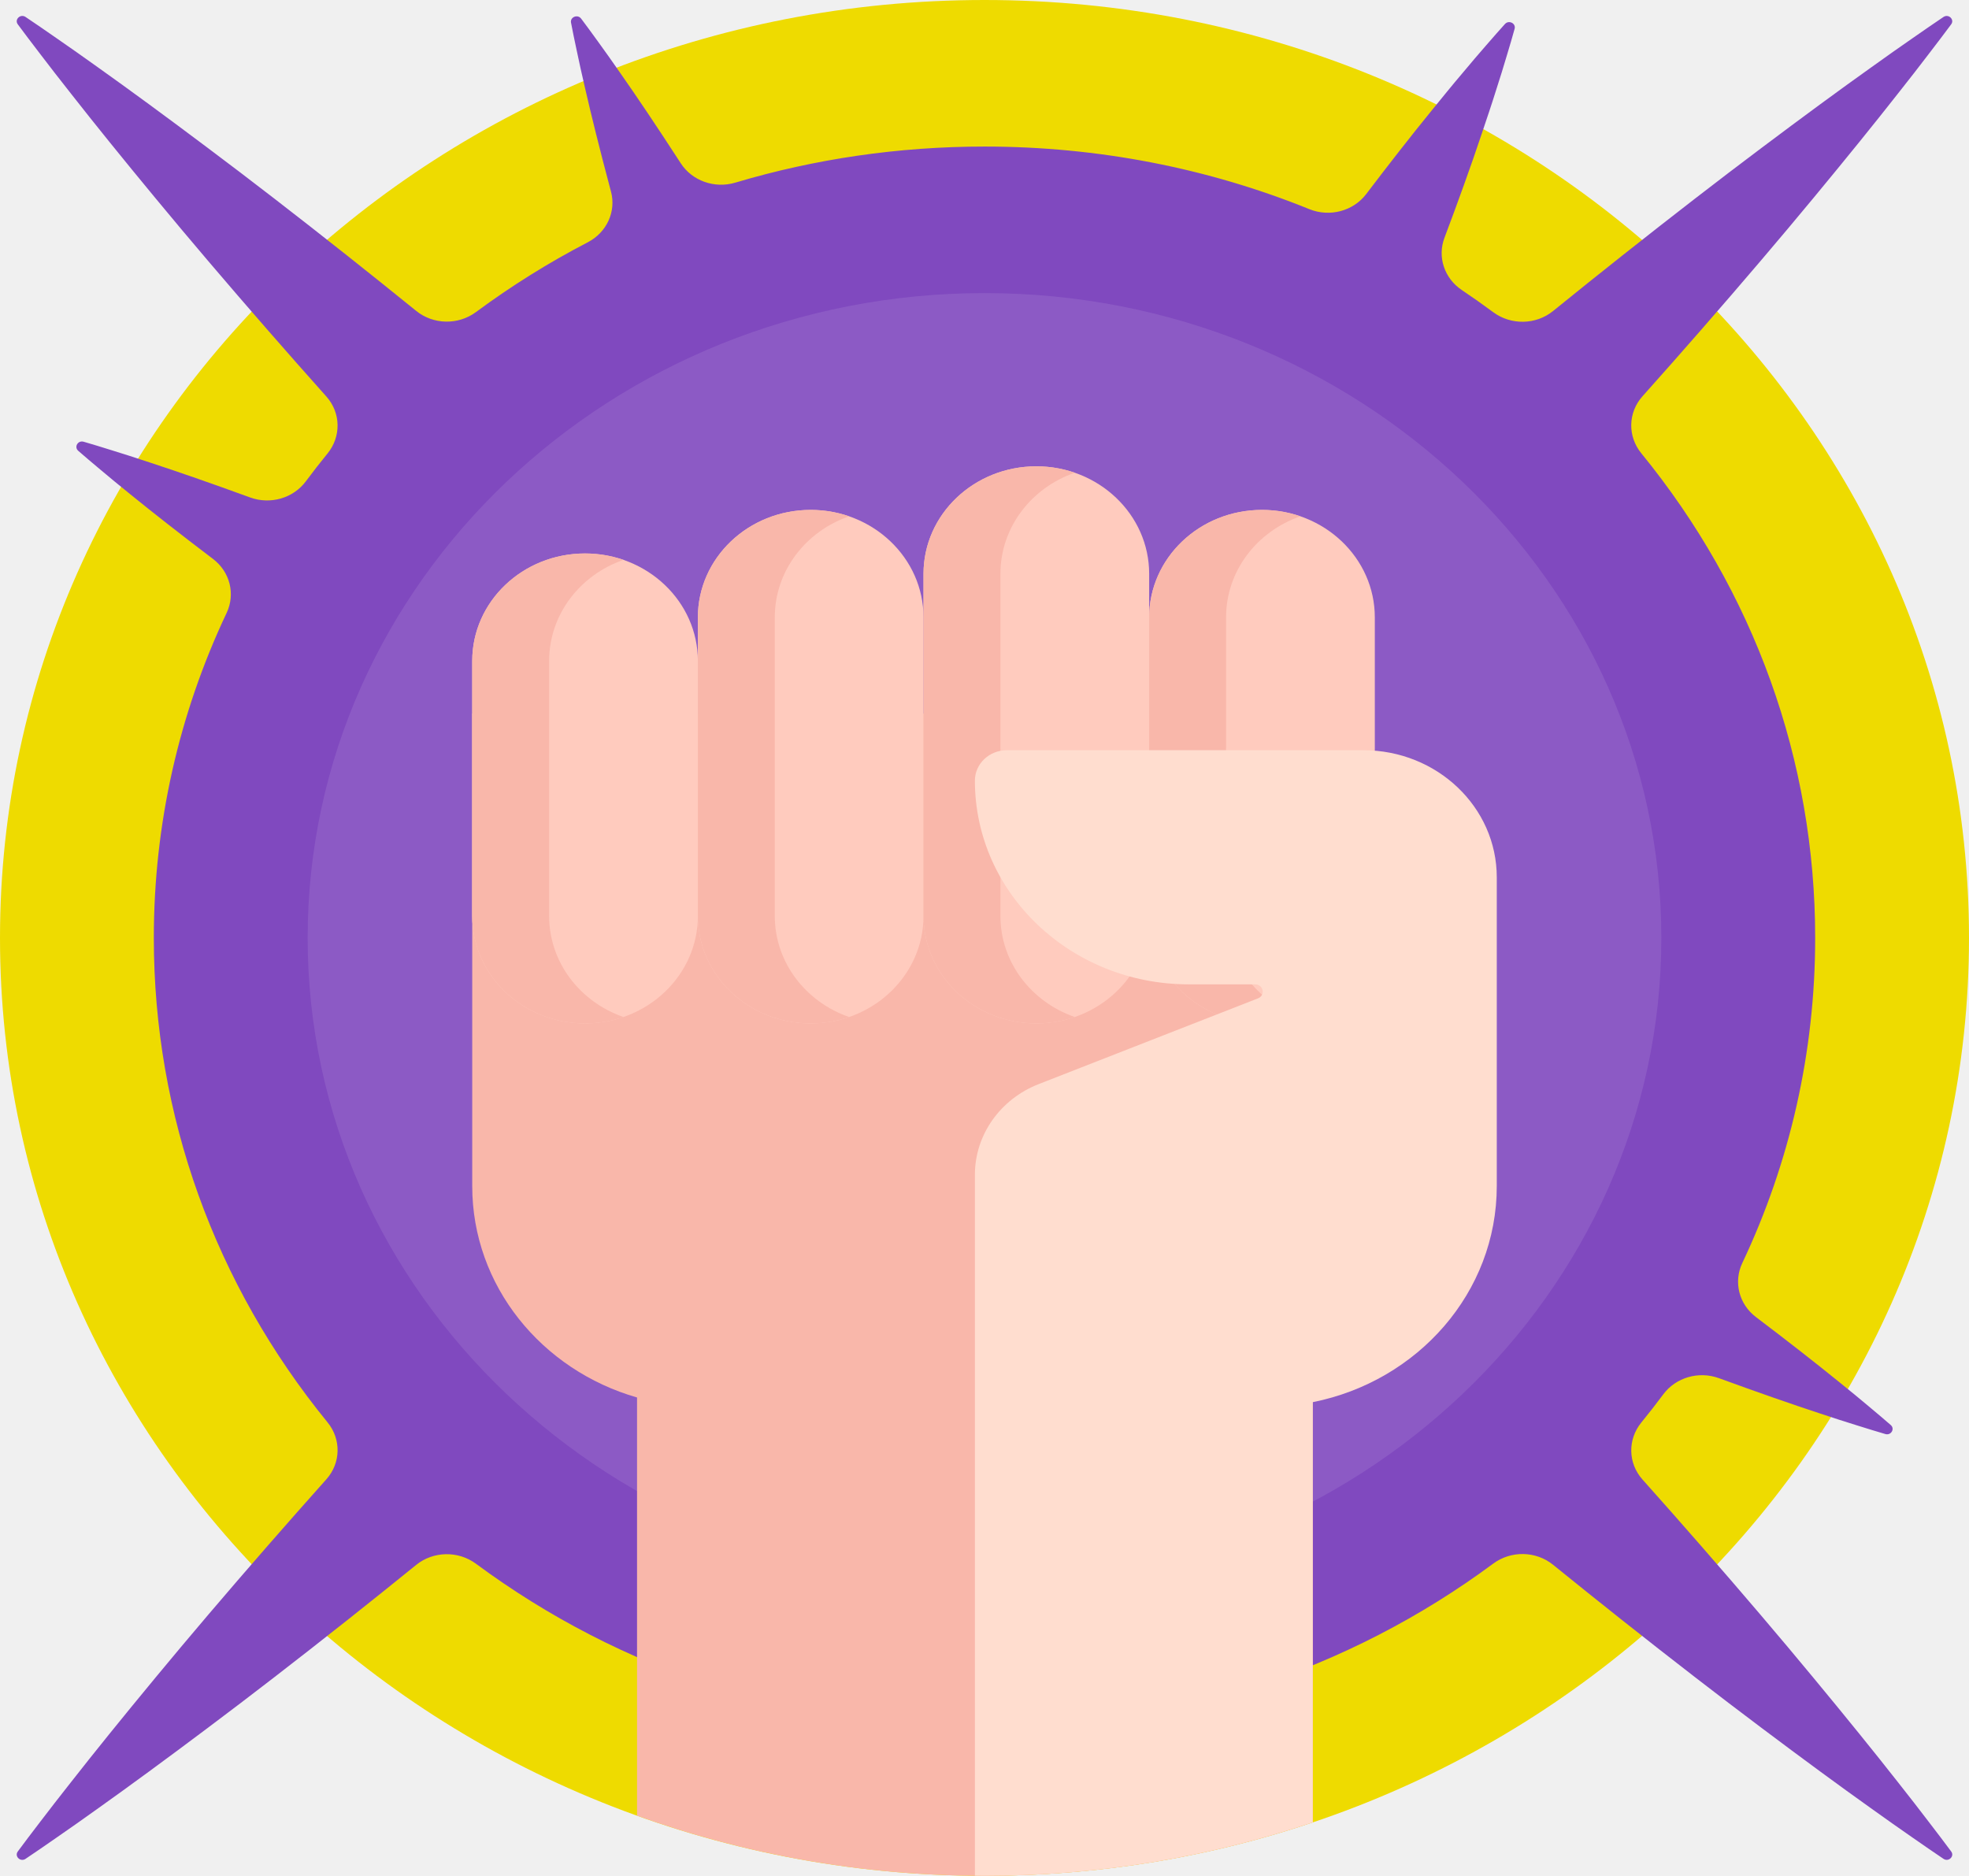
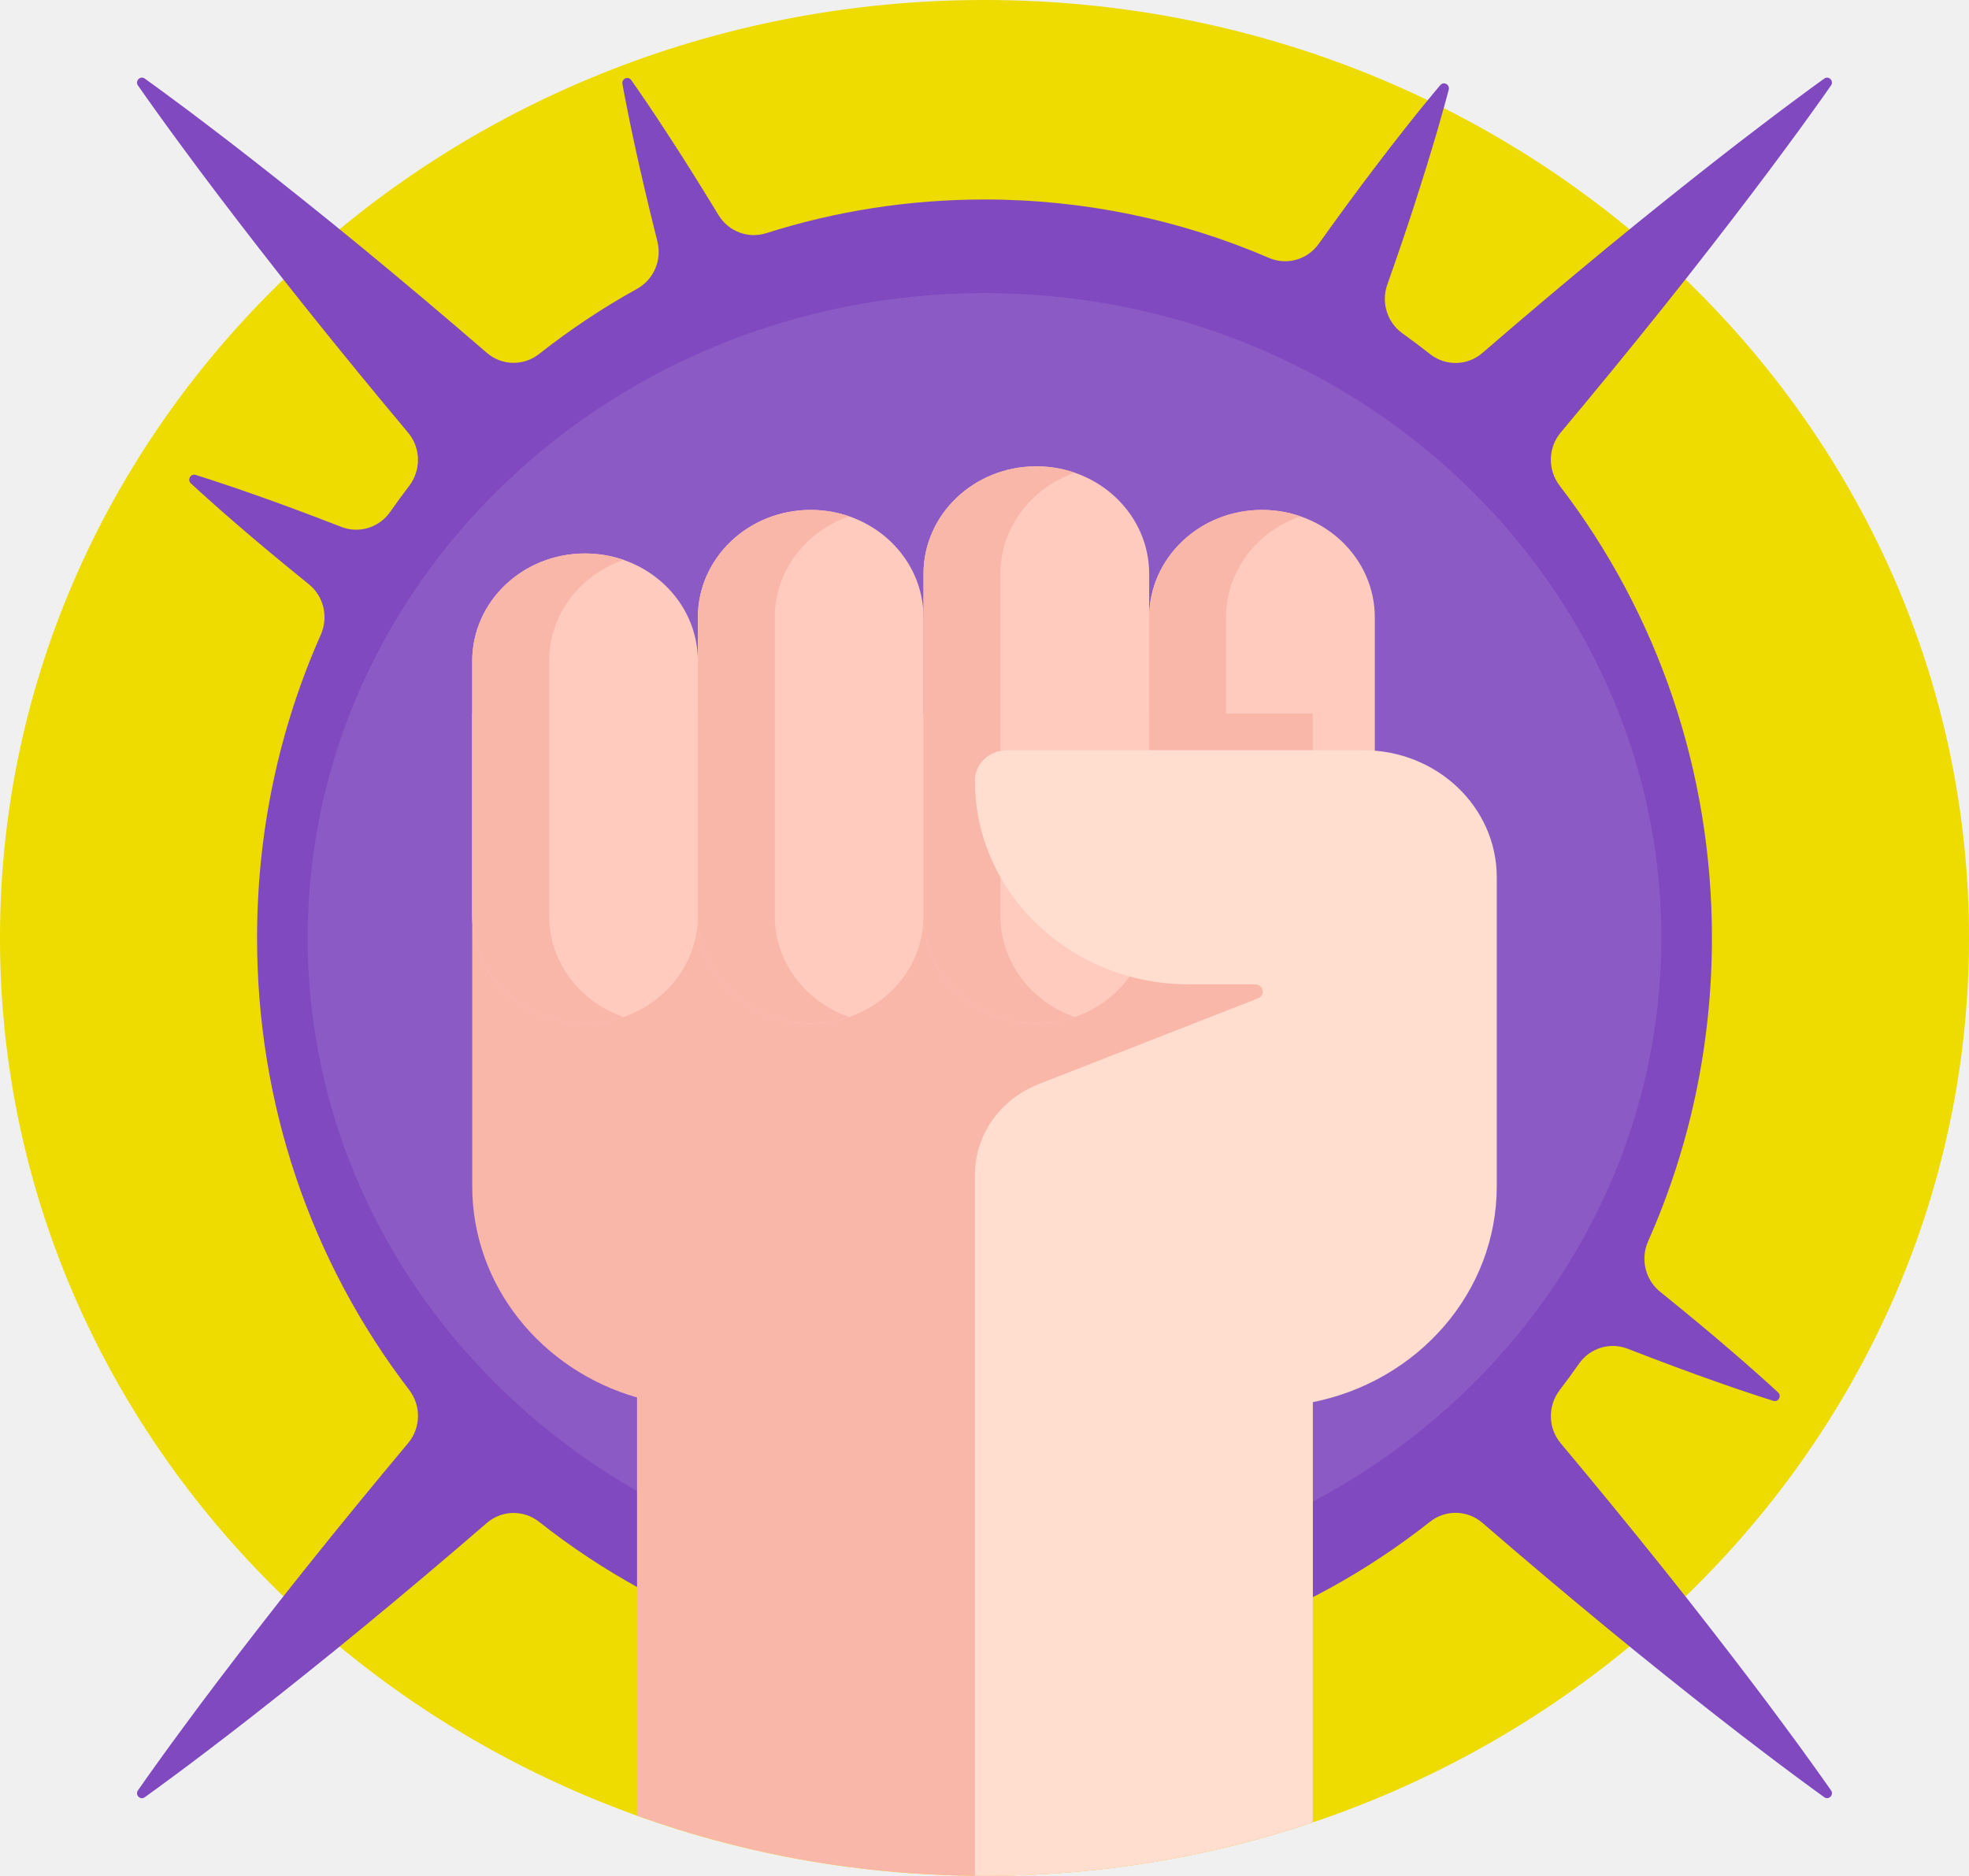
- <svg xmlns="http://www.w3.org/2000/svg" width="148" height="141" viewBox="0 0 148 141" fill="none">
-   <g clip-path="url(#clip0)">
-     <path d="M148 70.5C148 109.436 114.869 141 74 141C33.132 141 0 109.436 0 70.5C0 31.563 33.132 0 74 0C114.869 0 148 31.563 148 70.5Z" fill="#EEDB00" />
-     <path d="M4.281 138.107C5.193 137.48 6.231 136.747 7.386 135.92C9.704 134.272 12.48 132.237 15.633 129.869C18.788 127.505 22.301 124.793 26.089 121.793C27.77 120.462 29.505 119.072 31.284 117.629C32.569 116.588 34.445 116.556 35.776 117.543C46.669 125.61 59.982 129.984 74 129.984C88.026 129.984 101.344 125.606 112.24 117.532C113.572 116.544 115.448 116.575 116.733 117.618C118.512 119.059 120.245 120.448 121.925 121.78C125.713 124.78 129.224 127.493 132.378 129.86C135.527 132.228 138.304 134.265 140.62 135.914C141.775 136.741 142.812 137.475 143.724 138.104C144.628 138.739 145.41 139.269 146.043 139.697L146.082 139.723C146.462 139.982 146.932 139.535 146.661 139.171L146.634 139.136C146.183 138.531 145.627 137.788 144.96 136.925C144.301 136.057 143.531 135.069 142.663 133.969C140.932 131.762 138.793 129.117 136.307 126.116C133.824 123.111 130.975 119.767 127.825 116.158C126.429 114.557 124.971 112.906 123.458 111.212C122.362 109.985 122.333 108.197 123.371 106.926C123.939 106.229 124.49 105.523 125.023 104.806C125.965 103.54 127.682 103.04 129.204 103.594C129.219 103.6 129.234 103.605 129.249 103.61C132.126 104.661 134.656 105.542 136.76 106.234C137.809 106.583 138.751 106.888 139.577 107.142C140.399 107.403 141.104 107.613 141.677 107.783L141.711 107.793C142.14 107.921 142.45 107.402 142.117 107.115L142.091 107.093C141.646 106.709 141.098 106.236 140.444 105.695C139.796 105.147 139.041 104.529 138.192 103.845C136.498 102.469 134.416 100.841 132.004 99.014C131.997 99.008 131.99 99.003 131.983 98.998C130.706 98.028 130.288 96.36 130.959 94.941C134.548 87.358 136.438 79.067 136.438 70.5C136.438 57.137 131.842 44.45 123.366 34.069C122.33 32.8 122.363 31.013 123.457 29.788C124.971 28.094 126.429 26.443 127.825 24.842C130.975 21.233 133.824 17.887 136.307 14.884C138.793 11.883 140.93 9.237 142.661 7.031C143.531 5.931 144.301 4.943 144.96 4.075C145.627 3.212 146.183 2.469 146.634 1.864L146.66 1.829C146.932 1.465 146.462 1.018 146.08 1.277L146.043 1.302C145.41 1.731 144.628 2.261 143.723 2.896C142.812 3.524 141.775 4.258 140.62 5.086C138.304 6.734 135.527 8.772 132.377 11.14C129.223 13.506 125.713 16.22 121.925 19.22C120.244 20.551 118.511 21.94 116.733 23.382C115.445 24.425 113.569 24.454 112.235 23.465C111.46 22.891 110.673 22.336 109.873 21.799C108.563 20.919 108.03 19.315 108.572 17.877C109.094 16.494 109.58 15.172 110.029 13.921C110.517 12.565 110.963 11.29 111.358 10.102C111.755 8.917 112.127 7.83 112.435 6.835C112.754 5.846 113.031 4.958 113.259 4.179C113.497 3.406 113.685 2.741 113.836 2.201L113.845 2.169C113.962 1.757 113.412 1.48 113.121 1.805L113.098 1.83C112.716 2.255 112.248 2.779 111.711 3.403C111.167 4.023 110.556 4.743 109.88 5.553C109.192 6.358 108.462 7.263 107.66 8.247C106.856 9.229 106.005 10.3 105.106 11.451C104.334 12.44 103.525 13.488 102.689 14.59C101.717 15.87 99.945 16.34 98.418 15.722C90.797 12.637 82.53 11.016 74 11.016C67.55 11.016 61.251 11.943 55.267 13.729C53.714 14.192 52.027 13.596 51.171 12.276C51.105 12.175 51.04 12.074 50.974 11.973C49.345 9.463 47.885 7.291 46.644 5.519C46.026 4.631 45.47 3.84 44.972 3.158C44.482 2.473 44.051 1.895 43.702 1.428L43.68 1.4C43.418 1.049 42.839 1.282 42.921 1.706L42.928 1.739C43.038 2.305 43.175 3.001 43.352 3.812C43.52 4.629 43.73 5.559 43.97 6.599C44.446 8.681 45.071 11.191 45.832 14.051C45.863 14.166 45.894 14.283 45.925 14.4C46.326 15.901 45.608 17.47 44.18 18.212C41.25 19.733 38.44 21.486 35.774 23.459C34.444 24.445 32.569 24.412 31.285 23.371C29.505 21.928 27.77 20.539 26.089 19.207C22.301 16.207 18.788 13.495 15.633 11.131C12.482 8.763 9.704 6.728 7.387 5.08C6.231 4.254 5.194 3.52 4.281 2.893C3.375 2.258 2.594 1.729 1.959 1.301L1.922 1.275C1.538 1.016 1.066 1.464 1.338 1.83L1.365 1.866C1.815 2.471 2.371 3.215 3.036 4.078C3.696 4.947 4.466 5.936 5.333 7.036C7.062 9.245 9.199 11.89 11.683 14.894C14.165 17.898 17.012 21.245 20.161 24.855C21.559 26.457 23.017 28.108 24.531 29.805C25.626 31.031 25.654 32.818 24.618 34.089C24.057 34.777 23.513 35.475 22.987 36.183C22.044 37.448 20.328 37.947 18.807 37.395C18.791 37.389 18.776 37.383 18.76 37.378C15.88 36.328 13.35 35.449 11.245 34.76C10.194 34.412 9.253 34.106 8.427 33.854C7.605 33.593 6.898 33.384 6.324 33.215L6.29 33.205C5.859 33.077 5.548 33.598 5.882 33.887L5.909 33.91C6.353 34.295 6.9 34.767 7.554 35.309C8.202 35.859 8.956 36.476 9.804 37.162C11.497 38.54 13.578 40.168 15.989 41.998C15.997 42.004 16.005 42.01 16.012 42.015C17.288 42.986 17.706 44.653 17.035 46.071C13.45 53.651 11.562 61.937 11.562 70.5C11.562 83.855 16.154 96.538 24.621 106.916C25.658 108.186 25.624 109.971 24.531 111.195C23.017 112.891 21.559 114.543 20.161 116.145C17.012 119.755 14.165 123.102 11.683 126.106C9.199 129.11 7.062 131.755 5.333 133.964C4.466 135.065 3.696 136.053 3.036 136.922C2.371 137.785 1.815 138.529 1.365 139.134L1.338 139.17C1.066 139.536 1.538 139.985 1.922 139.725L1.959 139.699C2.594 139.271 3.375 138.742 4.281 138.107V138.107Z" fill="#8049BF" />
-     <path d="M23.125 70.5C23.125 43.774 45.947 22.031 74 22.031C102.053 22.031 124.875 43.774 124.875 70.5C124.875 97.226 102.053 118.969 74 118.969C45.947 118.969 23.125 97.226 23.125 70.5Z" fill="#8C5AC5" />
-     <path d="M98.674 64.173V53.637H35.495V89.156C35.495 96.654 40.716 102.988 47.883 105.045V136.478C56.005 139.398 64.805 141 74 141C82.653 141 90.957 139.58 98.674 136.98V64.173Z" fill="#F9B7AA" />
-     <path d="M94.858 76.927C90.174 76.927 86.377 73.311 86.377 68.849V46.407C86.377 41.944 90.174 38.328 94.858 38.328C99.541 38.328 103.338 41.945 103.338 46.407V68.849C103.338 73.311 99.54 76.927 94.858 76.927Z" fill="#FFCBBE" />
-     <path d="M92.158 68.849V46.407C92.158 42.911 94.487 39.936 97.748 38.81C96.846 38.498 95.873 38.328 94.858 38.328C90.174 38.328 86.377 41.944 86.377 46.407V68.849C86.377 73.311 90.174 76.927 94.858 76.927C95.873 76.927 96.846 76.757 97.748 76.446C94.487 75.319 92.158 72.344 92.158 68.849V68.849Z" fill="#F9B7AA" />
-     <path d="M43.975 76.927C39.291 76.927 35.495 73.311 35.495 68.849V49.682C35.495 45.22 39.292 41.603 43.975 41.603C48.658 41.603 52.456 45.22 52.456 49.682V68.849C52.456 73.311 48.658 76.927 43.975 76.927Z" fill="#FFCBBE" />
-     <path d="M41.276 68.849V49.682C41.276 46.187 43.605 43.212 46.865 42.085C45.963 41.773 44.99 41.602 43.975 41.602C39.291 41.602 35.495 45.22 35.495 49.682V68.849C35.495 73.311 39.292 76.928 43.975 76.928C44.99 76.928 45.963 76.758 46.865 76.446C43.605 75.319 41.276 72.344 41.276 68.849V68.849Z" fill="#F9B7AA" />
-     <path d="M60.936 76.927C56.252 76.927 52.456 73.311 52.456 68.849V46.407C52.456 41.944 56.252 38.328 60.936 38.328C65.619 38.328 69.416 41.945 69.416 46.407V68.849C69.416 73.311 65.619 76.927 60.936 76.927Z" fill="#FFCBBE" />
-     <path d="M58.237 68.849V46.407C58.237 42.911 60.566 39.936 63.826 38.81C62.924 38.498 61.951 38.328 60.936 38.328C56.252 38.328 52.456 41.944 52.456 46.407V68.849C52.456 73.311 56.252 76.927 60.936 76.927C61.951 76.927 62.924 76.757 63.826 76.446C60.566 75.319 58.237 72.344 58.237 68.849V68.849Z" fill="#F9B7AA" />
-     <path d="M77.897 76.927C73.213 76.927 69.416 73.311 69.416 68.849V43.131C69.416 38.669 73.213 35.052 77.897 35.052C82.58 35.052 86.377 38.67 86.377 43.131V68.849C86.377 73.311 82.58 76.927 77.897 76.927Z" fill="#FFCBBE" />
-     <path d="M75.197 68.849V43.131C75.197 39.637 77.528 36.66 80.787 35.534C79.885 35.222 78.912 35.052 77.897 35.052C73.213 35.052 69.416 38.669 69.416 43.131V68.849C69.416 73.311 73.213 76.927 77.897 76.927C78.912 76.927 79.885 76.757 80.787 76.446C77.528 75.319 75.197 72.344 75.197 68.849V68.849Z" fill="#F9B7AA" />
-     <path d="M112.505 89.156V65.944C112.505 60.669 108.016 56.392 102.478 56.392H75.679C74.353 56.392 73.278 57.416 73.278 58.679C73.278 67.135 80.475 73.991 89.351 73.991H94.336C94.966 73.991 95.138 74.817 94.555 75.045L78.074 81.489C75.173 82.623 73.278 85.315 73.278 88.302V140.991C73.519 140.994 73.76 141 74 141C82.653 141 90.957 139.581 98.674 136.981V105.397C106.573 103.821 112.505 97.149 112.505 89.156V89.156Z" fill="#FFDDCF" />
+ <svg xmlns="http://www.w3.org/2000/svg" cache-id="47bfe19be72a4221bdd2034b19abbcb1" id="eY5RoxLcZe61" viewBox="0 0 148 141" shape-rendering="geometricPrecision" text-rendering="geometricPrecision">
+   <style>#eY5RoxLcZe65_ts {animation: eY5RoxLcZe65_ts__ts 2000ms linear infinite normal forwards}@keyframes eY5RoxLcZe65_ts__ts { 0% {transform: translate(73.99937px,70.50011px) scale(0.875705,0.93311)} 25% {transform: translate(73.99937px,70.50011px) scale(0.980268,1.018592)} 50% {transform: translate(73.99937px,70.50011px) scale(0.883908,0.886484)} 75% {transform: translate(73.99937px,70.50011px) scale(0.980268,1.018592)} 100% {transform: translate(73.99937px,70.50011px) scale(0.883908,0.886484)}} #eY5RoxLcZe67_to {animation: eY5RoxLcZe67_to__to 2000ms linear infinite normal forwards}@keyframes eY5RoxLcZe67_to__to { 0% {transform: translate(94.8574px,57.62755px)} 25% {transform: translate(94.8574px,40.10165px)} 50% {transform: translate(94.8574px,56.42938px)} 75% {transform: translate(94.8574px,35.59655px)} 100% {transform: translate(94.85676px,57.62755px)}} #eY5RoxLcZe68_to {animation: eY5RoxLcZe68_to__to 2000ms linear infinite normal forwards}@keyframes eY5RoxLcZe68_to__to { 0% {transform: translate(67.0846px,97.31835px)} 25% {transform: translate(67.0846px,79.79245px)} 50% {transform: translate(67.0846px,96.12018px)} 75% {transform: translate(67.0846px,75.28735px)} 100% {transform: translate(67.08396px,97.31835px)}} #eY5RoxLcZe69_to {animation: eY5RoxLcZe69_to__to 2000ms linear infinite normal forwards}@keyframes eY5RoxLcZe69_to__to { 0% {transform: translate(92.06255px,57.62755px)} 25% {transform: translate(92.06255px,40.10165px)} 50% {transform: translate(92.06255px,56.42938px)} 75% {transform: translate(92.06255px,35.59655px)} 100% {transform: translate(92.06191px,57.62755px)}} #eY5RoxLcZe610_to {animation: eY5RoxLcZe610_to__to 2000ms linear infinite normal forwards}@keyframes eY5RoxLcZe610_to__to { 0% {transform: translate(43.9754px,59.2654px)} 25% {transform: translate(43.9754px,41.7395px)} 50% {transform: translate(43.9754px,58.06723px)} 75% {transform: translate(43.9754px,37.2344px)} 100% {transform: translate(43.97476px,59.2654px)}} #eY5RoxLcZe611_to {animation: eY5RoxLcZe611_to__to 2000ms linear infinite normal forwards}@keyframes eY5RoxLcZe611_to__to { 0% {transform: translate(41.1802px,59.26495px)} 25% {transform: translate(41.1802px,41.73905px)} 50% {transform: translate(41.1802px,58.06678px)} 75% {transform: translate(41.1802px,37.23395px)} 100% {transform: translate(41.17956px,59.26495px)}} #eY5RoxLcZe612_to {animation: eY5RoxLcZe612_to__to 2000ms linear infinite normal forwards}@keyframes eY5RoxLcZe612_to__to { 0% {transform: translate(60.9358px,57.62755px)} 25% {transform: translate(60.9358px,40.10165px)} 50% {transform: translate(60.9358px,56.42938px)} 75% {transform: translate(60.9358px,35.59655px)} 100% {transform: translate(60.93516px,57.62755px)}} #eY5RoxLcZe613_to {animation: eY5RoxLcZe613_to__to 2000ms linear infinite normal forwards}@keyframes eY5RoxLcZe613_to__to { 0% {transform: translate(58.1412px,57.62755px)} 25% {transform: translate(58.1412px,40.10165px)} 50% {transform: translate(58.1412px,56.42938px)} 75% {transform: translate(58.1412px,35.59655px)} 100% {transform: translate(58.14056px,57.62755px)}} #eY5RoxLcZe614_to {animation: eY5RoxLcZe614_to__to 2000ms linear infinite normal forwards}@keyframes eY5RoxLcZe614_to__to { 0% {transform: translate(77.8962px,55.98975px)} 25% {transform: translate(77.8962px,38.46385px)} 50% {transform: translate(77.8962px,54.79158px)} 75% {transform: translate(77.8962px,33.95875px)} 100% {transform: translate(77.89557px,55.98975px)}} #eY5RoxLcZe615_to {animation: eY5RoxLcZe615_to__to 2000ms linear infinite normal forwards}@keyframes eY5RoxLcZe615_to__to { 0% {transform: translate(75.10155px,55.98975px)} 25% {transform: translate(75.10155px,38.46385px)} 50% {transform: translate(75.10155px,54.79158px)} 75% {transform: translate(75.10155px,33.95875px)} 100% {transform: translate(75.10092px,55.98975px)}} #eY5RoxLcZe616_to {animation: eY5RoxLcZe616_to__to 2000ms linear infinite normal forwards}@keyframes eY5RoxLcZe616_to__to { 0% {transform: translate(92.89185px,98.6958px)} 25% {transform: translate(92.89185px,81.1699px)} 50% {transform: translate(92.89185px,97.49764px)} 75% {transform: translate(92.89185px,76.6648px)} 100% {transform: translate(92.89121px,98.6958px)}}</style>
+   <g id="eY5RoxLcZe62" clip-path="url(#eY5RoxLcZe617)">
+     <g id="eY5RoxLcZe63">
+       <path id="eY5RoxLcZe64" d="M148,70.5C148,109.436,114.869,141,74,141C33.132,141,0,109.436,0,70.5C0,31.563,33.132,0,74,0C114.869,0,148,31.563,148,70.5Z" fill="rgb(238,219,0)" stroke="none" stroke-width="1" />
+       <g id="eY5RoxLcZe65_ts" transform="translate(73.99937,70.50011) scale(0.875705,0.93311)">
+         <path id="eY5RoxLcZe65" d="M4.281,138.107C5.193,137.48,6.231,136.747,7.386,135.92C9.704,134.272,12.48,132.237,15.633,129.869C18.788,127.505,22.301,124.793,26.089,121.793C27.77,120.462,29.505,119.072,31.284,117.629C32.569,116.588,34.445,116.556,35.776,117.543C46.669,125.61,59.982,129.984,74,129.984C88.026,129.984,101.344,125.606,112.24,117.532C113.572,116.544,115.448,116.575,116.733,117.618C118.512,119.059,120.245,120.448,121.925,121.78C125.713,124.78,129.224,127.493,132.378,129.86C135.527,132.228,138.304,134.265,140.62,135.914C141.775,136.741,142.812,137.475,143.724,138.104C144.628,138.739,145.41,139.269,146.043,139.697L146.082,139.723C146.462,139.982,146.932,139.535,146.661,139.171L146.634,139.136C146.183,138.531,145.627,137.788,144.96,136.925C144.301,136.057,143.531,135.069,142.663,133.969C140.932,131.762,138.793,129.117,136.307,126.116C133.824,123.111,130.975,119.767,127.825,116.158C126.429,114.557,124.971,112.906,123.458,111.212C122.362,109.985,122.333,108.197,123.371,106.926C123.939,106.229,124.49,105.523,125.023,104.806C125.965,103.54,127.682,103.04,129.204,103.594C129.219,103.6,129.234,103.605,129.249,103.61C132.126,104.661,134.656,105.542,136.76,106.234C137.809,106.583,138.751,106.888,139.577,107.142C140.399,107.403,141.104,107.613,141.677,107.783L141.711,107.793C142.14,107.921,142.45,107.402,142.117,107.115L142.091,107.093C141.646,106.709,141.098,106.236,140.444,105.695C139.796,105.147,139.041,104.529,138.192,103.845C136.498,102.469,134.416,100.841,132.004,99.014C131.997,99.008,131.99,99.003,131.983,98.998C130.706,98.028,130.288,96.36,130.959,94.941C134.548,87.358,136.438,79.067,136.438,70.5C136.438,57.137,131.842,44.45,123.366,34.069C122.33,32.8,122.363,31.013,123.457,29.788C124.971,28.094,126.429,26.443,127.825,24.842C130.975,21.233,133.824,17.887,136.307,14.884C138.793,11.883,140.93,9.237,142.661,7.031C143.531,5.931,144.301,4.943,144.96,4.075C145.627,3.212,146.183,2.469,146.634,1.864L146.66,1.829C146.932,1.465,146.462,1.018,146.08,1.277L146.043,1.302C145.41,1.731,144.628,2.261,143.723,2.896C142.812,3.524,141.775,4.258,140.62,5.086C138.304,6.734,135.527,8.772,132.377,11.14C129.223,13.506,125.713,16.22,121.925,19.22C120.244,20.551,118.511,21.94,116.733,23.382C115.445,24.425,113.569,24.454,112.235,23.465C111.46,22.891,110.673,22.336,109.873,21.799C108.563,20.919,108.03,19.315,108.572,17.877C109.094,16.494,109.58,15.172,110.029,13.921C110.517,12.565,110.963,11.29,111.358,10.102C111.755,8.917,112.127,7.83,112.435,6.835C112.754,5.846,113.031,4.958,113.259,4.179C113.497,3.406,113.685,2.741,113.836,2.201L113.845,2.169C113.962,1.757,113.412,1.48,113.121,1.805L113.098,1.83C112.716,2.255,112.248,2.779,111.711,3.403C111.167,4.023,110.556,4.743,109.88,5.553C109.192,6.358,108.462,7.263,107.66,8.247C106.856,9.229,106.005,10.3,105.106,11.451C104.334,12.44,103.525,13.488,102.689,14.59C101.717,15.87,99.945,16.34,98.418,15.722C90.797,12.637,82.53,11.016,74,11.016C67.55,11.016,61.251,11.943,55.267,13.729C53.714,14.192,52.027,13.596,51.171,12.276C51.105,12.175,51.04,12.074,50.974,11.973C49.345,9.463,47.885,7.291,46.644,5.519C46.026,4.631,45.47,3.84,44.972,3.158C44.482,2.473,44.051,1.895,43.702,1.428L43.68,1.4C43.418,1.049,42.839,1.282,42.921,1.706L42.928,1.739C43.038,2.305,43.175,3.001,43.352,3.812C43.52,4.629,43.73,5.559,43.97,6.599C44.446,8.681,45.071,11.191,45.832,14.051C45.863,14.166,45.894,14.283,45.925,14.4C46.326,15.901,45.608,17.47,44.18,18.212C41.25,19.733,38.44,21.486,35.774,23.459C34.444,24.445,32.569,24.412,31.285,23.371C29.505,21.928,27.77,20.539,26.089,19.207C22.301,16.207,18.788,13.495,15.633,11.131C12.482,8.763,9.704,6.728,7.387,5.08C6.231,4.254,5.194,3.52,4.281,2.893C3.375,2.258,2.594,1.729,1.959,1.301L1.922,1.275C1.538,1.016,1.066,1.464,1.338,1.83L1.365,1.866C1.815,2.471,2.371,3.215,3.036,4.078C3.696,4.947,4.466,5.936,5.333,7.036C7.062,9.245,9.199,11.89,11.683,14.894C14.165,17.898,17.012,21.245,20.161,24.855C21.559,26.457,23.017,28.108,24.531,29.805C25.626,31.031,25.654,32.818,24.618,34.089C24.057,34.777,23.513,35.475,22.987,36.183C22.044,37.448,20.328,37.947,18.807,37.395C18.791,37.389,18.776,37.383,18.76,37.378C15.88,36.328,13.35,35.449,11.245,34.76C10.194,34.412,9.253,34.106,8.427,33.854C7.605,33.593,6.898,33.384,6.324,33.215L6.29,33.205C5.859,33.077,5.548,33.598,5.882,33.887L5.909,33.91C6.353,34.295,6.9,34.767,7.554,35.309C8.202,35.859,8.956,36.476,9.804,37.162C11.497,38.54,13.578,40.168,15.989,41.998C15.997,42.004,16.005,42.01,16.012,42.015C17.288,42.986,17.706,44.653,17.035,46.071C13.45,53.651,11.562,61.937,11.562,70.5C11.562,83.855,16.154,96.538,24.621,106.916C25.658,108.186,25.624,109.971,24.531,111.195C23.017,112.891,21.559,114.543,20.161,116.145C17.012,119.755,14.165,123.102,11.683,126.106C9.199,129.11,7.062,131.755,5.333,133.964C4.466,135.065,3.696,136.053,3.036,136.922C2.371,137.785,1.815,138.529,1.365,139.134L1.338,139.17C1.066,139.536,1.538,139.985,1.922,139.725L1.959,139.699C2.594,139.271,3.375,138.742,4.281,138.107L4.281,138.107Z" transform="translate(-73.99937,-70.50005)" fill="rgb(128,73,191)" stroke="none" stroke-width="1" />
+       </g>
+       <path id="eY5RoxLcZe66" d="M23.125,70.5C23.125,43.774,45.947,22.031,74,22.031C102.053,22.031,124.875,43.774,124.875,70.5C124.875,97.226,102.053,118.969,74,118.969C45.947,118.969,23.125,97.226,23.125,70.5Z" fill="rgb(140,90,197)" stroke="none" stroke-width="1" />
+       <g id="eY5RoxLcZe67_to" transform="translate(94.8574,57.62755)">
+         <path id="eY5RoxLcZe67" d="M94.858,76.927C90.174,76.927,86.377,73.311,86.377,68.849L86.377,46.407C86.377,41.944,90.174,38.328,94.858,38.328C99.541,38.328,103.338,41.945,103.338,46.407L103.338,68.849C103.338,73.311,99.54,76.927,94.858,76.927Z" transform="translate(-94.8573,-57.62755)" fill="rgb(255,203,190)" stroke="none" stroke-width="1" />
+       </g>
+       <g id="eY5RoxLcZe68_to" transform="translate(67.0846,97.31835)">
+         <path id="eY5RoxLcZe68" d="M98.674,64.173L98.674,53.637L35.495,53.637L35.495,89.156C35.495,96.654,40.716,102.988,47.883,105.045L47.883,136.478C56.005,139.398,64.805,141,74,141C82.653,141,90.957,139.58,98.674,136.98L98.674,64.173Z" transform="translate(-67.0845,-97.31835)" fill="rgb(249,183,170)" stroke="none" stroke-width="1" />
+       </g>
+       <g id="eY5RoxLcZe69_to" transform="translate(92.06255,57.62755)">
+         <path id="eY5RoxLcZe69" d="M92.158,68.849L92.158,46.407C92.158,42.911,94.487,39.936,97.748,38.81C96.846,38.498,95.873,38.328,94.858,38.328C90.174,38.328,86.377,41.944,86.377,46.407L86.377,68.849C86.377,73.311,90.174,76.927,94.858,76.927C95.873,76.927,96.846,76.757,97.748,76.446C94.487,75.319,92.158,72.344,92.158,68.849L92.158,68.849Z" transform="translate(-92.06245,-57.62755)" fill="rgb(249,183,170)" stroke="none" stroke-width="1" />
+       </g>
+       <g id="eY5RoxLcZe610_to" transform="translate(43.9754,59.2654)">
+         <path id="eY5RoxLcZe610" d="M43.975,76.927C39.291,76.927,35.495,73.311,35.495,68.849L35.495,49.682C35.495,45.22,39.292,41.603,43.975,41.603C48.658,41.603,52.456,45.22,52.456,49.682L52.456,68.849C52.456,73.311,48.658,76.927,43.975,76.927Z" transform="translate(-43.9753,-59.2654)" fill="rgb(255,203,190)" stroke="none" stroke-width="1" />
+       </g>
+       <g id="eY5RoxLcZe611_to" transform="translate(41.1802,59.26495)">
+         <path id="eY5RoxLcZe611" d="M41.276,68.849L41.276,49.682C41.276,46.187,43.605,43.212,46.865,42.085C45.963,41.773,44.99,41.602,43.975,41.602C39.291,41.602,35.495,45.22,35.495,49.682L35.495,68.849C35.495,73.311,39.292,76.928,43.975,76.928C44.99,76.928,45.963,76.758,46.865,76.446C43.605,75.319,41.276,72.344,41.276,68.849L41.276,68.849Z" transform="translate(-41.1801,-59.26495)" fill="rgb(249,183,170)" stroke="none" stroke-width="1" />
+       </g>
+       <g id="eY5RoxLcZe612_to" transform="translate(60.9358,57.62755)">
+         <path id="eY5RoxLcZe612" d="M60.936,76.927C56.252,76.927,52.456,73.311,52.456,68.849L52.456,46.407C52.456,41.944,56.252,38.328,60.936,38.328C65.619,38.328,69.416,41.945,69.416,46.407L69.416,68.849C69.416,73.311,65.619,76.927,60.936,76.927Z" transform="translate(-60.9357,-57.62755)" fill="rgb(255,203,190)" stroke="none" stroke-width="1" />
+       </g>
+       <g id="eY5RoxLcZe613_to" transform="translate(58.1412,57.62755)">
+         <path id="eY5RoxLcZe613" d="M58.237,68.849L58.237,46.407C58.237,42.911,60.566,39.936,63.826,38.81C62.924,38.498,61.951,38.328,60.936,38.328C56.252,38.328,52.456,41.944,52.456,46.407L52.456,68.849C52.456,73.311,56.252,76.927,60.936,76.927C61.951,76.927,62.924,76.757,63.826,76.446C60.566,75.319,58.237,72.344,58.237,68.849L58.237,68.849Z" transform="translate(-58.1411,-57.62755)" fill="rgb(249,183,170)" stroke="none" stroke-width="1" />
+       </g>
+       <g id="eY5RoxLcZe614_to" transform="translate(77.8962,55.98975)">
+         <path id="eY5RoxLcZe614" d="M77.897,76.927C73.213,76.927,69.416,73.311,69.416,68.849L69.416,43.131C69.416,38.669,73.213,35.052,77.897,35.052C82.58,35.052,86.377,38.67,86.377,43.131L86.377,68.849C86.377,73.311,82.58,76.927,77.897,76.927Z" transform="translate(-77.8961,-55.98975)" fill="rgb(255,203,190)" stroke="none" stroke-width="1" />
+       </g>
+       <g id="eY5RoxLcZe615_to" transform="translate(75.10155,55.98975)">
+         <path id="eY5RoxLcZe615" d="M75.197,68.849L75.197,43.131C75.197,39.637,77.528,36.66,80.787,35.534C79.885,35.222,78.912,35.052,77.897,35.052C73.213,35.052,69.416,38.669,69.416,43.131L69.416,68.849C69.416,73.311,73.213,76.927,77.897,76.927C78.912,76.927,79.885,76.757,80.787,76.446C77.528,75.319,75.197,72.344,75.197,68.849L75.197,68.849Z" transform="translate(-75.10145,-55.98975)" fill="rgb(249,183,170)" stroke="none" stroke-width="1" />
+       </g>
+       <g id="eY5RoxLcZe616_to" transform="translate(92.89185,98.6958)">
+         <path id="eY5RoxLcZe616" d="M112.505,89.156L112.505,65.944C112.505,60.669,108.016,56.392,102.478,56.392L75.679,56.392C74.353,56.392,73.278,57.416,73.278,58.679C73.278,67.135,80.475,73.991,89.351,73.991L94.336,73.991C94.966,73.991,95.138,74.817,94.555,75.045L78.074,81.489C75.173,82.623,73.278,85.315,73.278,88.302L73.278,140.991C73.519,140.994,73.76,141,74,141C82.653,141,90.957,139.581,98.674,136.981L98.674,105.397C106.573,103.821,112.505,97.149,112.505,89.156L112.505,89.156Z" transform="translate(-92.89175,-98.6958)" fill="rgb(255,221,207)" stroke="none" stroke-width="1" />
+       </g>
+     </g>
+     <clipPath id="eY5RoxLcZe617">
+       <rect id="eY5RoxLcZe618" width="148" height="141" rx="0" ry="0" fill="rgb(255,255,255)" stroke="none" stroke-width="1" />
+     </clipPath>
  </g>
-   <defs>
-     <clipPath id="clip0">
-       <rect width="148" height="141" fill="white" />
-     </clipPath>
-   </defs>
</svg>
